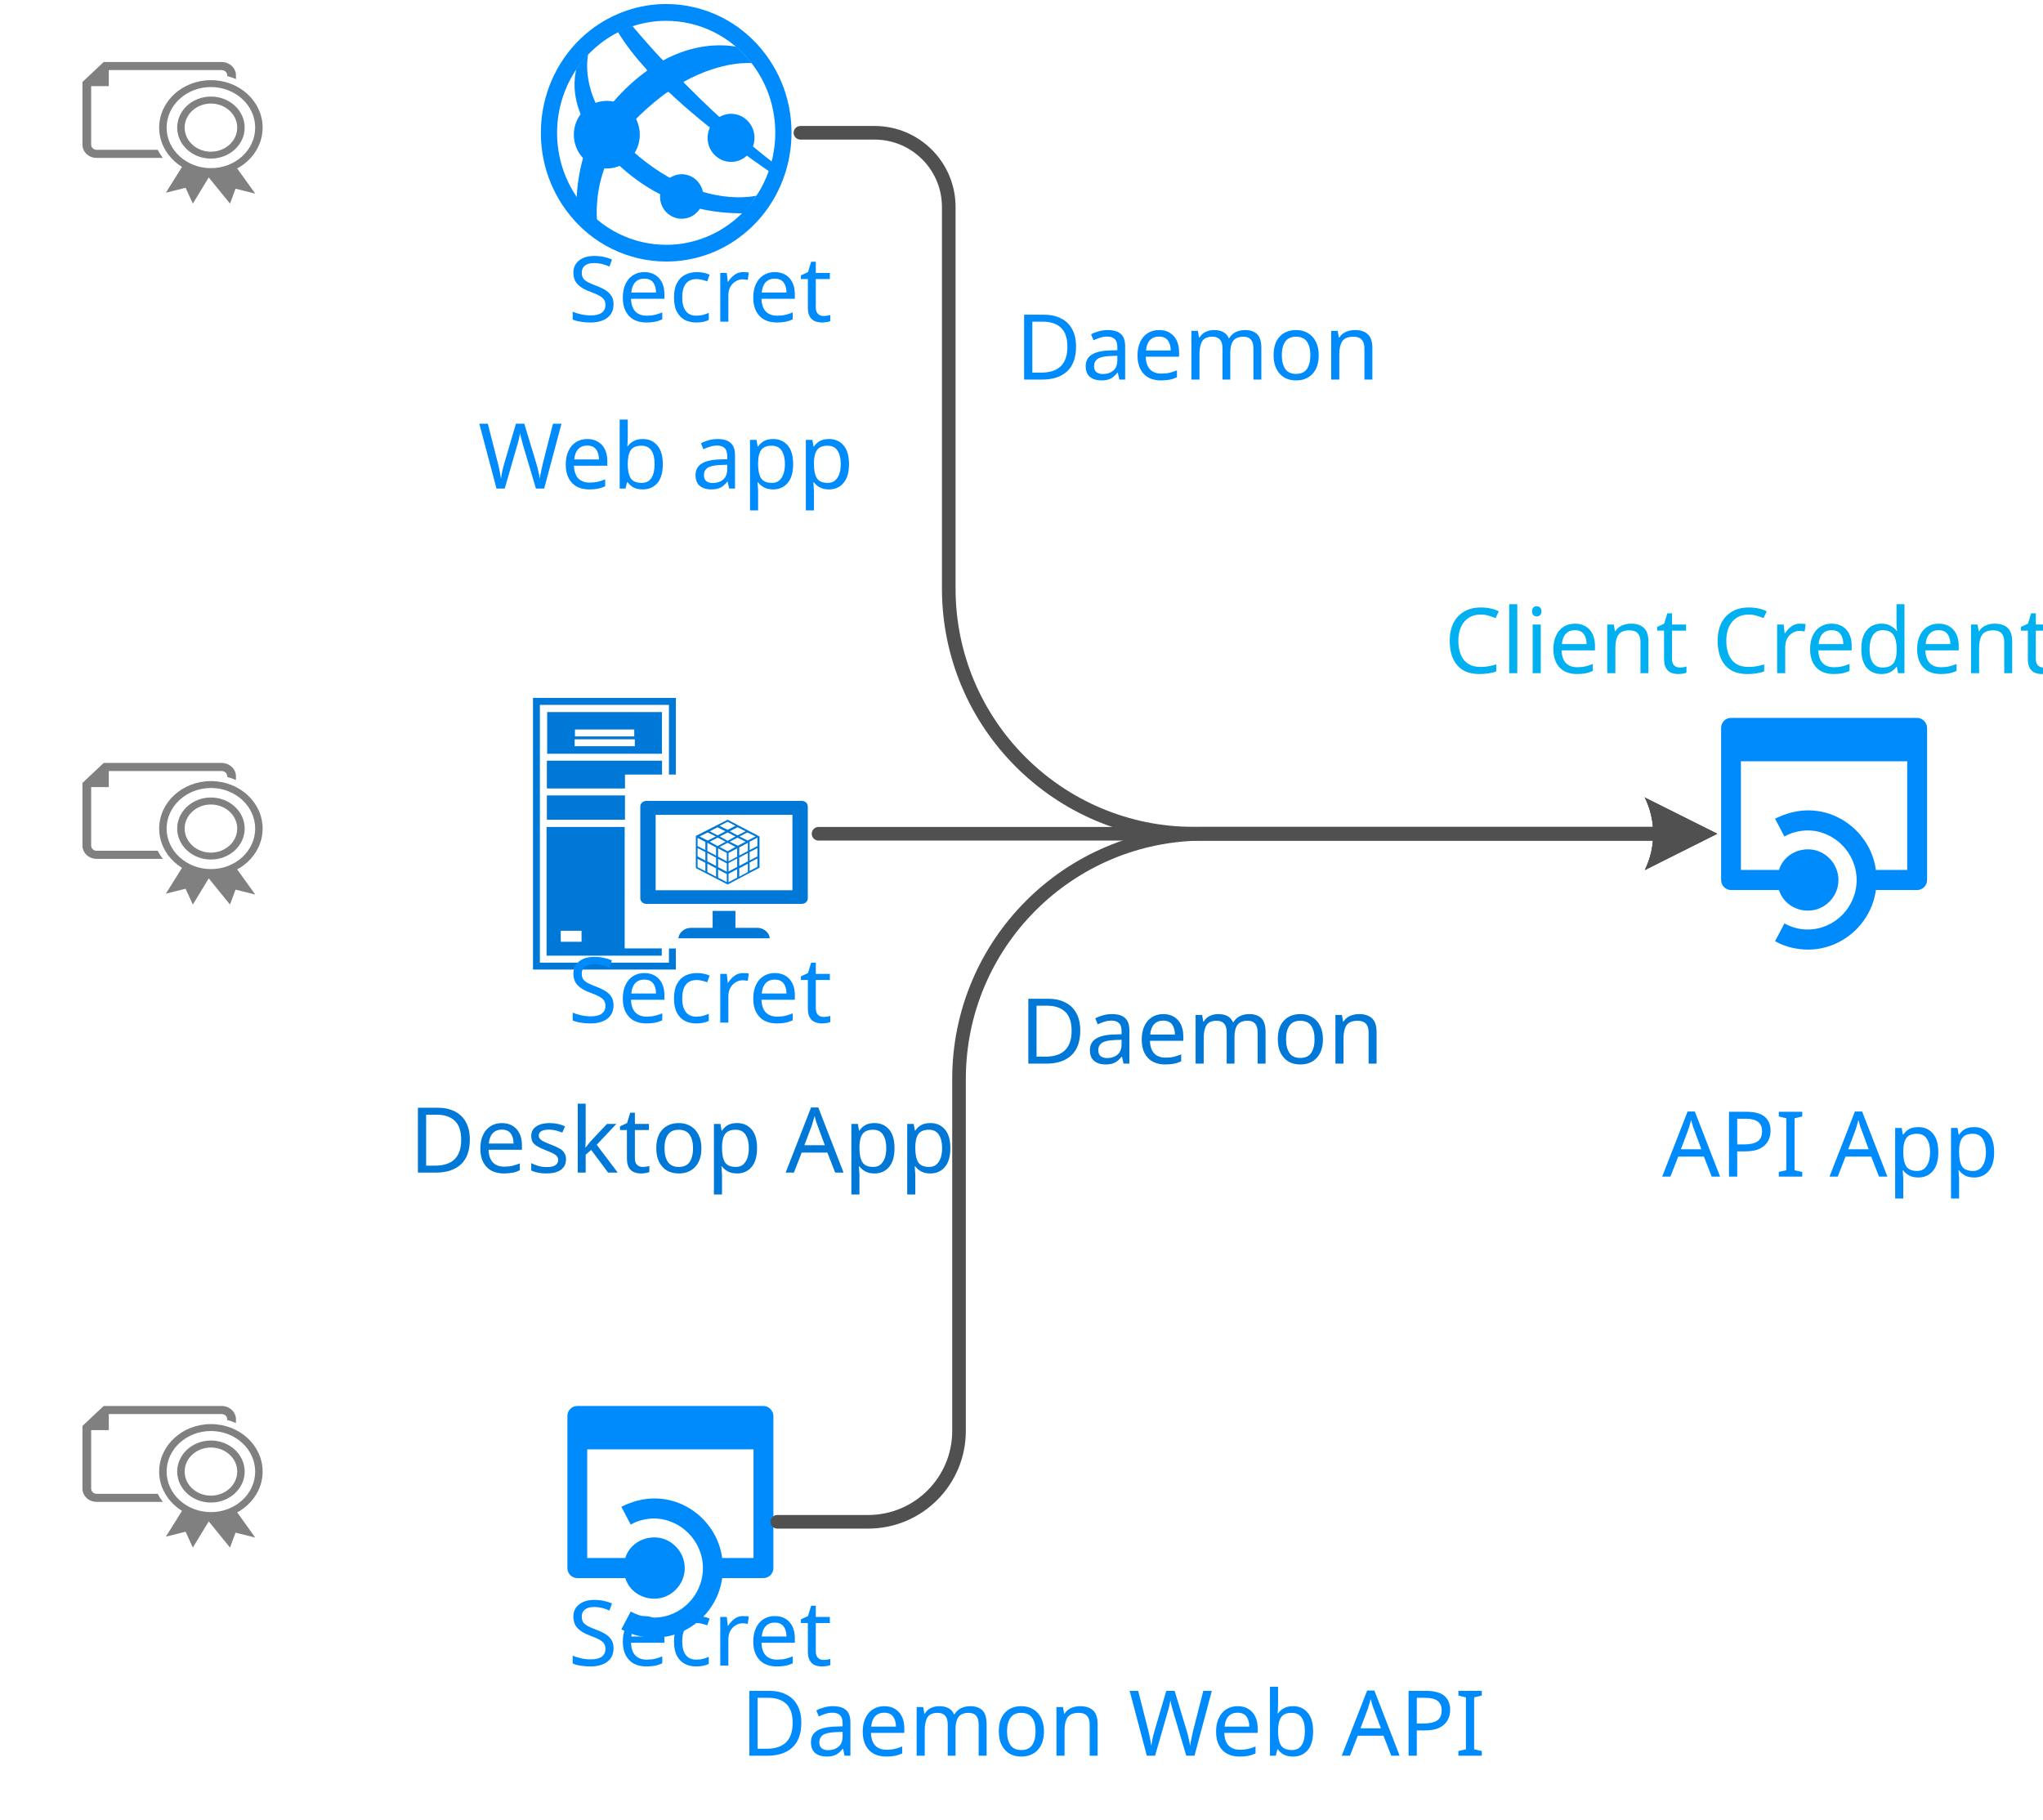
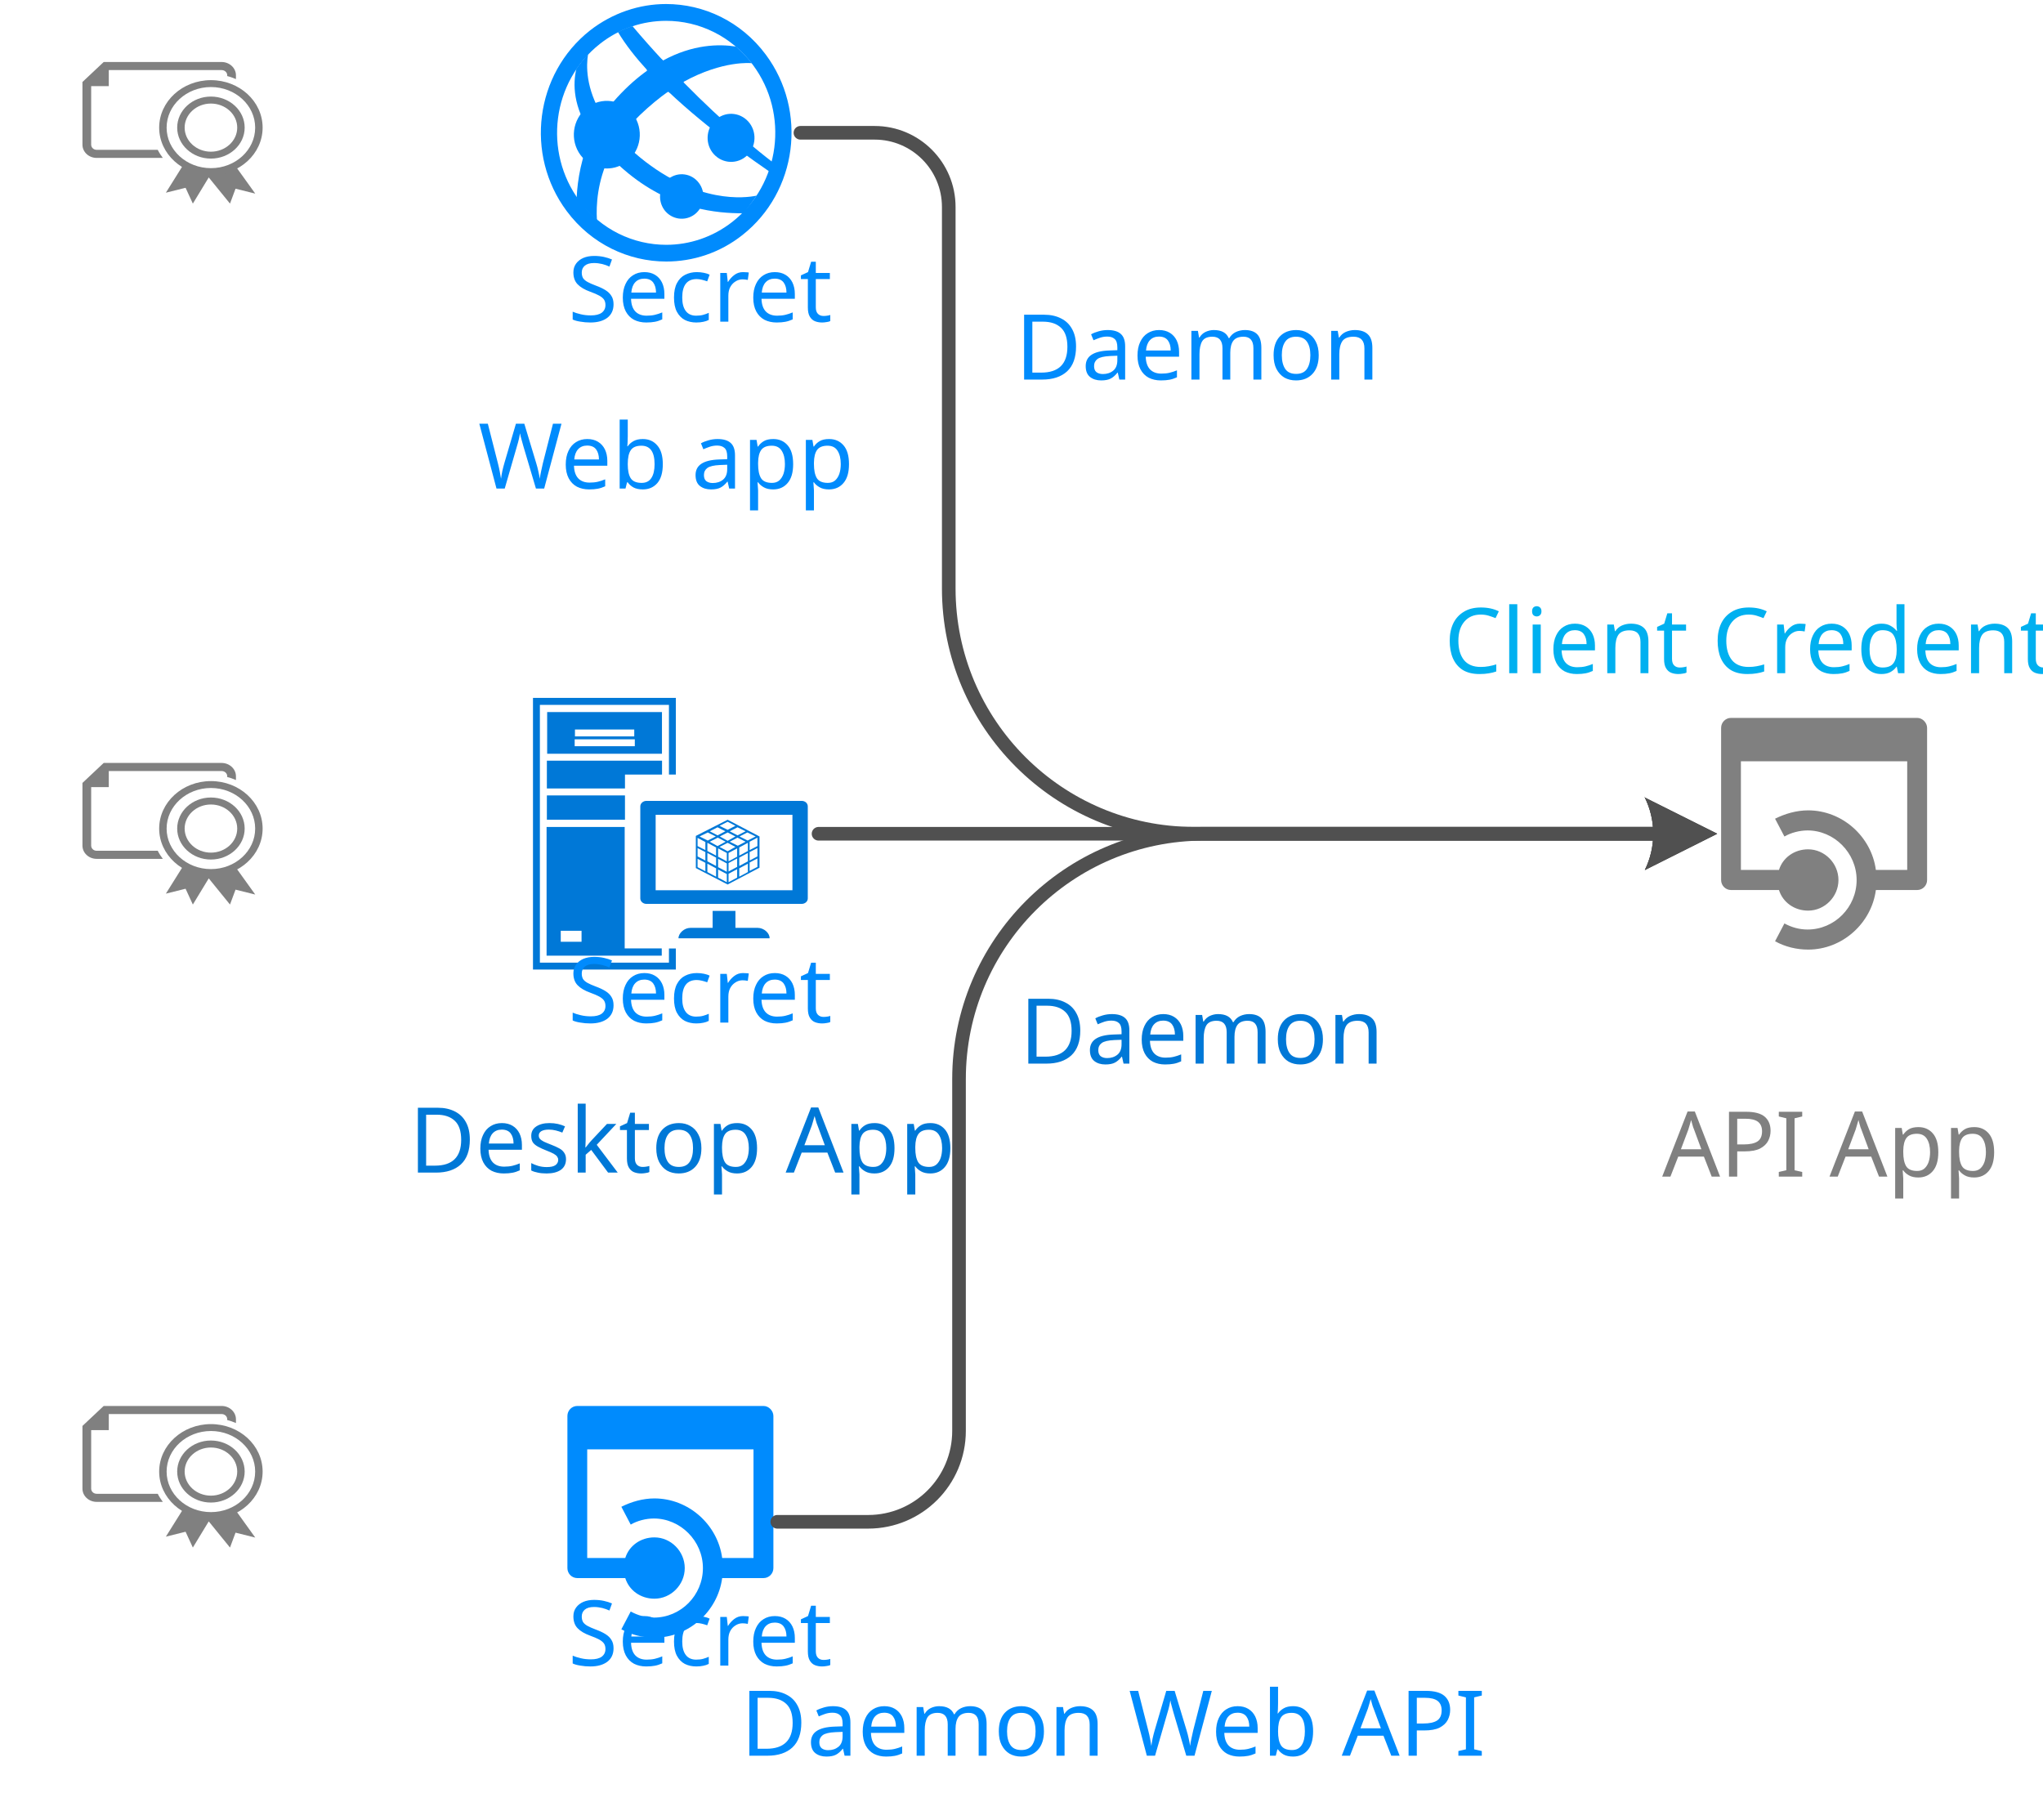
<svg xmlns="http://www.w3.org/2000/svg" xmlns:ns1="http://schemas.microsoft.com/visio/2003/SVGExtensions/" xmlns:xlink="http://www.w3.org/1999/xlink" width="3.124in" height="2.782in" viewBox="0 0 224.944 200.301" xml:space="preserve" color-interpolation-filters="sRGB" class="st10" version="1.1" id="svg1342">
  <ns1:documentProperties ns1:langID="1036" ns1:metric="true" ns1:viewMarkup="false">
    <ns1:userDefs>
      <ns1:ud ns1:nameU="msvConvertTheme" />
    </ns1:userDefs>
  </ns1:documentProperties>
  <style type="text/css" id="style996">
	
+ 
+                 #shape1029-46 path, #shape1029-46 text, #shape1029-46 tspan /* API App */ {fill:grey !important}
+ 
		.st1 {fill:#008bfd;stroke:none;stroke-linecap:round;stroke-linejoin:round;stroke-width:0.75}
		.st2 {fill:#000000;font-family:Segoe UI;font-size:0.833em}
		.st3 {font-size:1em}
		.st4 {fill:#0078d7;stroke:none;stroke-linecap:butt;stroke-width:0.637}
		.st5 {fill:#808080;stroke:none;stroke-linecap:round;stroke-linejoin:round;stroke-width:0.75}
		.st6 {marker-end:url(#mrkr5-90);stroke:#505050;stroke-linecap:round;stroke-linejoin:round;stroke-width:1.5}
		.st7 {fill:#505050;fill-opacity:1;stroke:#505050;stroke-opacity:1;stroke-width:0.373}
		.st8 {fill:none;stroke:none;stroke-linecap:round;stroke-linejoin:round;stroke-width:0.75}
		.st9 {fill:#00b0f0;font-family:Segoe UI;font-size:0.833em}
		.st10 {fill:none;fill-rule:evenodd;font-size:12px;overflow:visible;stroke-linecap:square;stroke-miterlimit:3}
	
	</style>
  <defs id="Markers">
    <g id="lend5">
      <path d="M 2 1 L 0 0 L 1.981 -0.993 C 1.672 -0.365 1.673 0.373 1.985 1 " style="stroke:none" id="path998" />
    </g>
    <marker id="mrkr5-90" class="st7" ns1:arrowType="5" ns1:arrowSize="2" ns1:setback="4.69" refX="-4.69" orient="auto" markerUnits="strokeWidth" overflow="visible">
      <use xlink:href="#lend5" transform="scale(-2.68,-2.68) " id="use1001" />
    </marker>
  </defs>
  <g ns1:mID="0" ns1:index="1" ns1:groupContext="foregroundPage" id="g1340">
    <ns1:pageProperties ns1:drawingScale="0.0393701" ns1:pageScale="0.0393701" ns1:drawingUnits="24" ns1:shadowOffsetX="8.50394" ns1:shadowOffsetY="-8.50394" />
    <ns1:layer ns1:name="Azure" ns1:index="0" />
    <ns1:layer ns1:name="Connector" ns1:index="1" />
    <g id="group1001-1" transform="translate(57.7598,-171.515)" ns1:mID="1001" ns1:groupContext="group" ns1:layerMember="0">
      <g id="group1002-2" ns1:mID="1002" ns1:groupContext="group" ns1:layerMember="0">
        <g id="shape1003-3" ns1:mID="1003" ns1:groupContext="shape" ns1:layerMember="0">
          <path d="M22.89 195.92 C20.71 197.63 18.14 198.46 15.6 198.46 C11.99 198.46 8.42 196.8 6.05 193.63 C2.02 188.21          3.02 180.49 8.29 176.34 C10.47 174.62 13.04 173.8 15.58 173.8 C19.2 173.8 22.76 175.47 25.13 178.64          C29.16 184.04 28.16 191.78 22.89 195.92 ZM26.55 177.51 C23.83 173.86 19.73 171.95 15.58 171.95 C12.66          171.95 9.7 172.91 7.19 174.87 C1.15 179.64 0 188.53 4.64 194.75 C7.35 198.39 11.46 200.3 15.6 200.3          C18.53 200.3 21.49 199.36 23.99 197.38 C30.03 192.62 31.18 183.72 26.55 177.51 Z" class="st1" id="path1015" />
        </g>
      </g>
      <g id="group1004-5" transform="translate(4.95554,-4.39536)" ns1:mID="1004" ns1:groupContext="group" ns1:layerMember="0">
        <g id="group1005-6" transform="translate(0.341805,-0.176482)" ns1:mID="1005" ns1:groupContext="group" ns1:layerMember="0">
          <g id="group1006-7" transform="translate(0.437248,3.41061E-13)" ns1:mID="1006" ns1:groupContext="group" ns1:layerMember="0">
            <g id="shape1007-8" ns1:mID="1007" ns1:groupContext="shape" ns1:layerMember="0">
              <path d="M3.62 193.27 C2.82 192.46 2.18 191.69 1.66 190.92 C0.51 193.34 0.1 195.83 0 197.81 C0.11 197.97            0.11 198.09 0.23 198.25 C0.81 199 1.53 199.72 2.23 200.3 C2.13 198.68 2.27 196.03 3.62 193.27            Z" class="st1" id="path1027" />
            </g>
          </g>
          <g id="shape1008-10" ns1:mID="1008" ns1:groupContext="shape" ns1:layerMember="0" transform="translate(3.29213,-8.97695)">
            <path d="M4.94 192.81 C3.85 193.58 2.74 194.55 1.61 195.78 C0.99 196.45 0.46 197.14 0 197.83 C0.48 198.63           1.11 199.45 1.9 200.3 C2.49 199.44 3.22 198.58 4.1 197.73 C5.21 196.67 6.25 195.82 7.23 195.13           C6.43 194.37 5.65 193.6 4.94 192.81 Z" class="st1" id="path1033" />
          </g>
          <g id="group1009-12" transform="translate(9.93516,-15.1958)" ns1:mID="1009" ns1:groupContext="group" ns1:layerMember="0">
            <g id="shape1010-13" ns1:mID="1010" ns1:groupContext="shape" ns1:layerMember="0">
              <path d="M9.77 198.23 C9.25 197.54 8.66 196.95 8.04 196.4 C6.18 196.11 3.3 196.14 0 197.94 C0.76 198.78            1.51 199.56 2.24 200.3 C6.64 197.87 9.77 198.23 9.77 198.23 Z" class="st1" id="path1040" />
            </g>
          </g>
          <g id="group1011-15" transform="translate(1.10162E-13,-9.38012)" ns1:mID="1011" ns1:groupContext="group" ns1:layerMember="0">
            <g id="shape1012-16" ns1:mID="1012" ns1:groupContext="shape" ns1:layerMember="0">
              <path d="M2.1 200.3 C2.44 199.61 2.84 198.92 3.29 198.24 C1.4 195.17 1.49 192.63 1.69 191.44 C1.22 191.95            0.78 192.48 0.4 193.05 C0.02 194.66 -0 197.21 2.1 200.3 Z" class="st1" id="path1048" />
            </g>
          </g>
          <g id="group1013-18" transform="translate(4.05148,-0.740211)" ns1:mID="1013" ns1:groupContext="group" ns1:layerMember="0">
            <g id="shape1014-19" ns1:mID="1014" ns1:groupContext="shape" ns1:layerMember="0">
              <path d="M3.41 194.19 C2.53 193.47 1.78 192.76 1.14 192.06 C0.68 192.71 0.31 193.37 0 194.01 C0.6 194.64            1.3 195.27 2.09 195.92 C7.01 199.92 11.9 200.3 14.65 200.3 C14.83 200.3 15.69 199.11 16.19            198.36 C14.96 198.62 9.7 199.3 3.41 194.19 Z" class="st1" id="path1056" />
            </g>
          </g>
          <g id="group1015-21" transform="translate(2.10339,-7.03041)" ns1:mID="1015" ns1:groupContext="group" ns1:layerMember="0">
            <g id="shape1016-22" ns1:mID="1016" ns1:groupContext="shape" ns1:layerMember="0">
              <path d="M0 197.95 C0.51 198.71 1.15 199.49 1.95 200.3 C2.26 199.66 2.64 199 3.09 198.35 C2.3 197.5 1.67            196.68 1.19 195.88 C0.72 196.57 0.33 197.27 0 197.95 Z" class="st1" id="path1064" />
            </g>
          </g>
          <g id="group1017-24" transform="translate(10.5195,-5.3233)" ns1:mID="1017" ns1:groupContext="group" ns1:layerMember="0">
            <g id="shape1018-25" ns1:mID="1018" ns1:groupContext="shape" ns1:layerMember="0">
              <path d="M0 191.48 C4.49 195.73 9.8 199.36 11.15 200.3 C11.29 199.95 11.38 199.61 11.48 199.25 C10.03            198.14 6.22 195.09 1.65 190.43 C1.12 190.72 0.57 191.07 0 191.48 Z" class="st1" id="path1072" />
            </g>
          </g>
          <g id="group1019-27" transform="translate(4.98729,-16.4714)" ns1:mID="1019" ns1:groupContext="group" ns1:layerMember="0">
            <g id="shape1020-28" ns1:mID="1020" ns1:groupContext="shape" ns1:layerMember="0">
              <path d="M4.95 199.21 C3.85 198.03 2.73 196.77 1.59 195.42 C1.04 195.59 0.51 195.82 0 196.08 C0.84 197.49            1.97 198.91 3.24 200.3 C3.82 199.88 4.38 199.52 4.95 199.21 Z" class="st1" id="path1080" />
            </g>
          </g>
          <g id="shape1021-30" ns1:mID="1021" ns1:groupContext="shape" ns1:layerMember="0" transform="translate(8.13763,-14.0503)">
            <path d="M1.87 196.76 C1.31 197.07 0.57 197.53 0 197.95 C0.72 198.73 1.45 199.54 2.25 200.3 C2.82 199.9 3.59           199.41 4.12 199.11 C3.38 198.38 2.63 197.6 1.87 196.76 Z" class="st1" id="path1086" />
          </g>
          <g id="shape1022-32" ns1:mID="1022" ns1:groupContext="shape" ns1:layerMember="0" transform="translate(8.1369,-14.0039)">
            <path d="M1.67 196.6 C1.1 196.91 0.57 197.31 0 197.73 C0.72 198.52 1.74 199.54 2.54 200.3 C3.11 199.9 3.59           199.49 4.12 199.19 C3.38 198.46 2.42 197.44 1.67 196.6 Z" class="st1" id="path1091" />
          </g>
        </g>
        <g id="group1023-34" transform="translate(14.8617,-6.23662)" ns1:mID="1023" ns1:groupContext="group" ns1:layerMember="0">
          <g id="shape1024-35" ns1:mID="1024" ns1:groupContext="shape" ns1:layerMember="0">
            <path d="M1.34 195.22 C0.22 196.1 0 197.77 0.86 198.92 C1.74 200.09 3.36 200.3 4.49 199.42 C5.61 198.54 5.83           196.87 4.97 195.71 C4.1 194.55 2.49 194.32 1.34 195.22 Z" class="st1" id="path1099" />
          </g>
        </g>
        <g id="group1025-37" transform="translate(9.65099,-1.98952E-13)" ns1:mID="1025" ns1:groupContext="group" ns1:layerMember="0">
          <g id="shape1026-38" ns1:mID="1026" ns1:groupContext="shape" ns1:layerMember="0">
            <path d="M1.24 195.59 C0.2 196.41 -0 197.96 0.79 199.03 C1.6 200.1 3.1 200.3 4.15 199.48 C5.19 198.66 5.39           197.12 4.59 196.05 C3.79 194.97 2.29 194.77 1.24 195.59 Z" class="st1" id="path1107" />
          </g>
        </g>
        <g id="group1027-40" transform="translate(0,-5.36433)" ns1:mID="1027" ns1:groupContext="group" ns1:layerMember="0">
          <g id="shape1028-41" ns1:mID="1028" ns1:groupContext="shape" ns1:layerMember="0">
            <path d="M1.89 193.14 C0.3 194.4 -0 196.72 1.21 198.35 C2.44 199.99 4.72 200.3 6.31 199.05 C7.9 197.8 8.2           195.47 6.98 193.82 C5.76 192.2 3.48 191.89 1.89 193.14 Z" class="st1" id="path1115" />
          </g>
        </g>
      </g>
      <g id="shape1001-43" ns1:mID="1001" ns1:groupContext="groupContent" ns1:layerMember="0">
        <ns1:textBlock ns1:margins="rect(4,4,4,4)" ns1:tabSpace="42.5197" />
        <ns1:textRect cx="15.591" cy="216.303" width="52.14" height="32.004" />
        <text x="-3.14" y="213.3" class="st2" ns1:langID="1033" id="text1122" style="fill:#008bfd;fill-opacity:1;">
          <ns1:paragraph ns1:horizAlign="1" />
          <ns1:tabList />Daemon<ns1:lf />
          <tspan x="-5.11" dy="1.2em" class="st3" id="tspan1120" style="fill:#008bfd;fill-opacity:1;">Web app</tspan>
        </text>
      </g>
    </g>
    <g id="shape1029-46" ns1:mID="1029" ns1:groupContext="shape" ns1:layerMember="0" transform="translate(189.503,-95.7592)">
      <ns1:textBlock ns1:margins="rect(4,4,4,4)" ns1:tabSpace="42.5197" />
      <ns1:textRect cx="11.339" cy="216.303" width="48.21" height="32.004" />
      <path d="M21.59 174.79 L1.09 174.79 C0.49 174.79 0 175.28 0 175.89 L0 192.64 C0 193.25 0.49 193.74 1.09 193.74 L6.37        193.74 C6.79 195.09 8.06 196.01 9.58 196.01 C11.4 196.01 12.92 194.48 12.92 192.64 C12.92 190.8 11.4 189.26        9.58 189.26 C8.06 189.26 6.79 190.18 6.37 191.53 L2.18 191.53 L2.18 179.57 L20.49 179.57 L20.49 191.53 L17.04        191.53 C16.55 187.85 13.34 184.97 9.58 184.97 C8.31 184.97 7.03 185.34 5.94 185.89 L6.97 187.85 C7.7 187.42        8.67 187.18 9.52 187.18 C12.43 187.18 14.92 189.63 14.92 192.64 C14.92 195.64 12.49 198.09 9.52 198.09 C8.61        198.09 7.76 197.85 6.97 197.42 L5.94 199.38 C7.03 199.99 8.31 200.3 9.58 200.3 C13.34 200.3 16.55 197.42        17.04 193.74 L21.59 193.74 C22.19 193.74 22.68 193.25 22.68 192.64 L22.68 175.89 C22.68 175.34 22.19 174.79        21.59 174.79 Z" class="st1" id="path1130" />
      <text x="-7.39" y="213.3" class="st2" ns1:langID="1033" id="text1134" style="fill:#008bfd;fill-opacity:1;">
        <ns1:paragraph ns1:horizAlign="1" />
        <ns1:tabList />Daemon<ns1:lf />
        <tspan x="-6.49" dy="1.2em" class="st3" ns1:langID="16393" id="tspan1132" style="fill:#008bfd;fill-opacity:1;">API App</tspan>
      </text>
    </g>
    <g id="group1030-50" transform="translate(58.6844,-93.562)" ns1:mID="1030" ns1:groupContext="group">
      <g id="shape1031-51" ns1:mID="1031" ns1:groupContext="shape">
        <path d="M14.97 199.54 L0.76 199.54 L0.76 171.16 L14.97 171.16 L14.97 178.83 L15.73 178.83 L15.73 170.39 L0 170.39         L0 200.3 L15.73 200.3 L15.73 197.98 L14.97 197.98 L14.97 199.54 Z" class="st4" id="path1143" />
      </g>
      <g id="shape1032-53" ns1:mID="1032" ns1:groupContext="shape" transform="translate(1.5606,-23.7593)">
        <path d="M12.64 195.71 L0 195.71 L0 200.3 L12.64 200.3 L12.64 195.71 ZM3.06 197.63 L9.59 197.63 L9.59 198.39 L3.06         198.39 L3.06 197.63 ZM9.65 199.47 L9.55 199.47 L3.12 199.47 L3.03 199.47 L3.03 198.71 L3.12 198.71 L9.55         198.71 L9.65 198.71 L9.65 199.47 Z" class="st4" id="path1148" />
      </g>
      <g id="shape1033-55" ns1:mID="1033" ns1:groupContext="shape" transform="translate(1.52875,-19.9374)">
        <path d="M0 197.24 L0 200.3 L8.6 200.3 L8.6 198.77 L12.68 198.77 L12.68 197.24 L0 197.24 Z" class="st4" id="path1153" />
      </g>
      <g id="shape1034-57" ns1:mID="1034" ns1:groupContext="shape" transform="translate(1.52875,-16.4978)">
        <rect x="0" y="197.626" width="8.599" height="2.675" class="st4" id="rect1158" />
      </g>
      <g id="shape1035-59" ns1:mID="1035" ns1:groupContext="shape" transform="translate(1.4969,-1.52875)">
        <path d="M0.03 200.3 L12.68 200.3 L12.68 199.5 L8.6 199.5 L8.6 186.13 L0 186.13 L0 200.3 L0.03 200.3 ZM1.56 197.56         L3.85 197.56 L3.85 198.77 L1.56 198.77 L1.56 197.56 Z" class="st4" id="path1163" />
      </g>
      <g id="shape1036-61" ns1:mID="1036" ns1:groupContext="shape" transform="translate(16.02,-3.43969)">
        <path d="M8.73 199.15 L6.27 199.15 L6.27 197.28 L3.76 197.28 L3.76 199.15 L1.31 199.15 C0.64 199.15 0 199.73 0 200.3         L10.03 200.3 C10.06 199.73 9.4 199.15 8.73 199.15 Z" class="st4" id="path1168" />
      </g>
      <g id="shape1037-63" ns1:mID="1037" ns1:groupContext="shape" transform="translate(11.816,-7.22971)">
        <path d="M17.77 188.96 L0.67 188.96 C0.32 188.96 0 189.22 0 189.57 L0 199.7 C0 200.01 0.29 200.3 0.67 200.3 L17.77         200.3 C18.12 200.3 18.44 200.05 18.44 199.7 L18.44 189.57 C18.44 189.22 18.15 188.96 17.77 188.96 ZM16.75         198.8 L1.69 198.8 L1.69 190.49 L16.75 190.49 L16.75 198.8 Z" class="st4" id="path1173" />
      </g>
      <g id="shape1038-65" ns1:mID="1038" ns1:groupContext="shape" transform="translate(17.931,-9.36359)">
        <path d="M7.01 198.45 L7.01 195.01 L3.5 193.17 L0 194.95 L0 198.49 L3.5 200.3 L7.01 198.45 ZM2.61 196.16 L3.5 195.71         L4.36 196.16 L3.5 196.64 L2.61 196.16 ZM2.64 195.01 L3.5 194.57 L4.36 195.01 L3.5 195.49 L2.64 195.01         ZM4.55 199.54 L3.6 200.05 L3.6 199.12 L4.55 198.61 L4.55 199.54 ZM4.55 198.36 L3.6 198.87 L3.6 197.94         L4.55 197.43 L4.55 198.36 ZM4.55 197.24 L3.6 197.75 L3.6 196.83 L4.55 196.32 L4.55 197.24 ZM3.73 195.59         L4.59 195.14 L5.48 195.59 L4.62 196.03 L3.73 195.59 ZM5.73 198.93 L4.78 199.44 L4.78 198.52 L5.73 198.01         L5.73 198.93 ZM5.73 197.75 L4.78 198.26 L4.78 197.34 L5.73 196.83 L5.73 197.75 ZM5.73 196.61 L4.78 197.12         L4.78 196.22 L5.73 195.71 L5.73 196.61 ZM6.78 198.36 L5.92 198.8 L5.92 197.88 L6.78 197.43 L6.78 198.36         ZM6.78 197.21 L5.92 197.66 L5.92 196.73 L6.78 196.29 L6.78 197.21 ZM6.78 196.07 L5.92 196.51 L5.92 195.59         L6.78 195.14 L6.78 196.07 ZM6.59 195.01 L5.7 195.46 L4.81 195.01 L5.67 194.57 L6.59 195.01 ZM5.48 194.44         L4.59 194.89 L3.73 194.44 L4.59 194 L5.48 194.44 ZM3.5 193.39 L4.36 193.84 L3.5 194.28 L2.61 193.84         L3.5 193.39 ZM2.39 194 L3.25 194.44 L2.39 194.89 L1.53 194.44 L2.39 194 ZM1.31 194.57 L2.2 195.01 L1.31         195.46 L0.41 195.01 L1.31 194.57 ZM1.05 198.84 L0.19 198.39 L0.19 197.47 L1.05 197.91 L1.05 198.84 ZM1.05         197.66 L0.19 197.21 L0.19 196.29 L1.05 196.73 L1.05 197.66 ZM1.05 196.51 L0.19 196.07 L0.19 195.17 L1.05         195.62 L1.05 196.51 ZM2.23 199.44 L1.27 198.93 L1.27 198.01 L2.23 198.52 L2.23 199.44 ZM2.23 198.26         L1.27 197.75 L1.27 196.83 L2.23 197.34 L2.23 198.26 ZM2.23 197.12 L1.27 196.61 L1.27 195.71 L2.23 196.22         L2.23 197.12 ZM1.53 195.59 L2.42 195.14 L3.28 195.59 L2.39 196.07 L1.53 195.59 ZM3.41 200.05 L2.45 199.54         L2.45 198.65 L3.41 199.15 L3.41 200.05 ZM3.41 198.9 L2.45 198.39 L2.45 197.47 L3.41 197.98 L3.41 198.9         ZM3.41 197.75 L2.45 197.24 L2.45 196.32 L3.41 196.83 L3.41 197.75 Z" class="st4" id="path1178" />
      </g>
      <g id="shape1030-67" ns1:mID="1030" ns1:groupContext="groupContent">
        <ns1:textBlock ns1:margins="rect(0,0,0,0)" ns1:tabSpace="42.5197" ns1:verticalAlign="0" />
        <ns1:textRect cx="15.128" cy="216.615" width="67.07" height="29.906" />
        <text x="-3.6" y="210.66" class="st2" ns1:langID="1033" id="text1183" style="fill:#0078d7;fill-opacity:1;">
          <ns1:paragraph ns1:horizAlign="1" />
          <ns1:tabList />Daemon<ns1:lf />
          <tspan x="-13.64" dy="1.2em" class="st3" id="tspan1181" style="fill:#0078d7;fill-opacity:1;">Desktop App</tspan>
        </text>
      </g>
    </g>
    <g id="group1039-70" transform="translate(9.07811,-177.893)" ns1:mID="1039" ns1:groupContext="group" ns1:layerMember="0">
      <g id="shape1040-71" ns1:mID="1040" ns1:groupContext="shape" ns1:layerMember="0" transform="translate(-9.29257E-14,-5.02924)">
        <path d="M8.29 199.41 L1.57 199.41 C1.23 199.41 0.96 199.16 0.96 198.84 L0.96 192.4 L2.9 192.4 L2.9 190.63 L15.32         190.63 C15.66 190.63 15.94 190.88 15.94 191.2 L15.94 191.29 C16.27 191.37 16.59 191.49 16.9 191.62 L16.9         191.2 C16.9 190.4 16.19 189.74 15.32 189.74 L2.34 189.74 L0 191.94 L0 198.84 C0 199.65 0.7 200.3 1.57         200.3 L8.85 200.3 C8.64 200.02 8.45 199.73 8.29 199.41 Z" class="st5" id="path1193" />
      </g>
      <g id="group1041-73" transform="translate(8.44762,2.84217E-14)" ns1:mID="1041" ns1:groupContext="group" ns1:layerMember="0">
        <g id="group1042-74" transform="translate(0.737786,2.84217E-14)" ns1:mID="1042" ns1:groupContext="group" ns1:layerMember="0">
          <g id="shape1043-75" ns1:mID="1043" ns1:groupContext="shape" ns1:layerMember="0">
            <path d="M7.5 195.94 L9.84 199.2 L7.67 198.66 L7.06 200.3 L4.72 197.42 L2.97 200.3 L2.17 198.56 L0 199.1           L2.14 195.68 C2.14 195.68 2.72 196.6 4.83 196.6 C6.93 196.6 7.5 195.94 7.5 195.94 Z" class="st5" id="path1202" />
          </g>
        </g>
        <g id="group1044-77" transform="translate(1.9839,-4.95422)" ns1:mID="1044" ns1:groupContext="group" ns1:layerMember="0">
          <g id="shape1045-78" ns1:mID="1045" ns1:groupContext="shape" ns1:layerMember="0">
            <path d="M3.71 200.3 C1.67 200.3 0 198.77 0 196.89 C-0 195 1.67 193.47 3.71 193.47 C5.76 193.47 7.43 195           7.43 196.89 C7.43 198.77 5.76 200.3 3.71 200.3 ZM3.71 194.24 C2.12 194.24 0.82 195.43 0.82 196.89           C0.82 198.35 2.12 199.54 3.71 199.54 C5.31 199.54 6.61 198.35 6.61 196.89 C6.61 195.43 5.31           194.24 3.71 194.24 Z" class="st5" id="path1210" />
          </g>
        </g>
        <g id="group1046-80" transform="translate(0,-3.14179)" ns1:mID="1046" ns1:groupContext="group" ns1:layerMember="0">
          <g id="shape1047-81" ns1:mID="1047" ns1:groupContext="shape" ns1:layerMember="0">
            <path d="M5.7 200.3 C2.56 200.3 0 197.96 0 195.08 C0 192.19 2.56 189.85 5.7 189.85 C8.84 189.85 11.39 192.19           11.39 195.08 C11.39 197.96 8.84 200.3 5.7 200.3 ZM5.7 190.61 C3.01 190.61 0.82 192.62 0.82 195.08           C0.82 197.54 3.01 199.54 5.7 199.54 C8.39 199.54 10.57 197.54 10.57 195.08 C10.57 192.62 8.39           190.61 5.7 190.61 Z" class="st5" id="path1218" />
          </g>
        </g>
      </g>
      <g id="shape1039-83" ns1:mID="1039" ns1:groupContext="groupContent" ns1:layerMember="0">
        <ns1:textBlock ns1:margins="rect(4,4,4,4)" ns1:tabSpace="42.5197" />
        <ns1:textRect cx="9.921" cy="210.303" width="38" height="20.004" />
        <text x="-3.71" y="213.3" class="st2" ns1:langID="1033" id="text1223" style="fill:#008bfd;fill-opacity:1;">
          <ns1:paragraph ns1:horizAlign="1" />
          <ns1:tabList />Secret</text>
      </g>
    </g>
    <g id="shape1048-85" ns1:mID="1048" ns1:groupContext="shape" ns1:layerMember="1;0" transform="translate(88.1321,-185.688)">
      <path d="M0 200.3 L8.17 200.3 A8.166 8.166 0 0 1 16.33 208.47 L16.33 250.47 A27 27 -180 0 0 43.33 277.47 L93.9 277.47" class="st6" id="path1229" />
    </g>
    <g id="shape1049-91" ns1:mID="1049" ns1:groupContext="shape" ns1:layerMember="1;0" transform="translate(90.1265,-115.602)">
      <path d="M0 207.39 L91.91 207.39" class="st6" id="path1234" />
    </g>
    <g id="shape1050-96" ns1:mID="1050" ns1:groupContext="shape" ns1:layerMember="0" transform="translate(62.4741,-20.0036)">
      <ns1:textBlock ns1:margins="rect(4,4,4,4)" ns1:tabSpace="42.5197" />
      <ns1:textRect cx="11.339" cy="210.303" width="88.85" height="20.004" />
      <path d="M21.59 174.79 L1.09 174.79 C0.49 174.79 0 175.28 0 175.89 L0 192.64 C0 193.25 0.49 193.74 1.09 193.74 L6.37        193.74 C6.79 195.09 8.06 196.01 9.58 196.01 C11.4 196.01 12.92 194.48 12.92 192.64 C12.92 190.8 11.4 189.26        9.58 189.26 C8.06 189.26 6.79 190.18 6.37 191.53 L2.18 191.53 L2.18 179.57 L20.49 179.57 L20.49 191.53 L17.04        191.53 C16.55 187.85 13.34 184.97 9.58 184.97 C8.31 184.97 7.03 185.34 5.94 185.89 L6.97 187.85 C7.7 187.42        8.67 187.18 9.52 187.18 C12.43 187.18 14.92 189.63 14.92 192.64 C14.92 195.64 12.49 198.09 9.52 198.09 C8.61        198.09 7.76 197.85 6.97 197.42 L5.94 199.38 C7.03 199.99 8.31 200.3 9.58 200.3 C13.34 200.3 16.55 197.42        17.04 193.74 L21.59 193.74 C22.19 193.74 22.68 193.25 22.68 192.64 L22.68 175.89 C22.68 175.34 22.19 174.79        21.59 174.79 Z" class="st1" id="path1241" />
      <text x="-27.71" y="213.3" class="st2" ns1:langID="1033" id="text1243" style="fill:#008bfd;fill-opacity:1;">
        <ns1:paragraph ns1:horizAlign="1" />
        <ns1:tabList />Daemon Web API</text>
    </g>
    <g id="group1051-99" transform="translate(9.07811,-100.72)" ns1:mID="1051" ns1:groupContext="group" ns1:layerMember="0">
      <g id="shape1052-100" ns1:mID="1052" ns1:groupContext="shape" ns1:layerMember="0" transform="translate(-9.29257E-14,-5.02924)">
        <path d="M8.29 199.41 L1.57 199.41 C1.23 199.41 0.96 199.16 0.96 198.84 L0.96 192.4 L2.9 192.4 L2.9 190.63 L15.32         190.63 C15.66 190.63 15.94 190.88 15.94 191.2 L15.94 191.29 C16.27 191.37 16.59 191.49 16.9 191.62 L16.9         191.2 C16.9 190.4 16.19 189.74 15.32 189.74 L2.34 189.74 L0 191.94 L0 198.84 C0 199.65 0.7 200.3 1.57         200.3 L8.85 200.3 C8.64 200.02 8.45 199.73 8.29 199.41 Z" class="st5" id="path1252" />
      </g>
      <g id="group1053-102" transform="translate(8.44762,2.84217E-14)" ns1:mID="1053" ns1:groupContext="group" ns1:layerMember="0">
        <g id="group1054-103" transform="translate(0.737786,2.84217E-14)" ns1:mID="1054" ns1:groupContext="group" ns1:layerMember="0">
          <g id="shape1055-104" ns1:mID="1055" ns1:groupContext="shape" ns1:layerMember="0">
            <path d="M7.5 195.94 L9.84 199.2 L7.67 198.66 L7.06 200.3 L4.72 197.42 L2.97 200.3 L2.17 198.56 L0 199.1           L2.14 195.68 C2.14 195.68 2.72 196.6 4.83 196.6 C6.93 196.6 7.5 195.94 7.5 195.94 Z" class="st5" id="path1261" />
          </g>
        </g>
        <g id="group1056-106" transform="translate(1.9839,-4.95422)" ns1:mID="1056" ns1:groupContext="group" ns1:layerMember="0">
          <g id="shape1057-107" ns1:mID="1057" ns1:groupContext="shape" ns1:layerMember="0">
            <path d="M3.71 200.3 C1.67 200.3 0 198.77 0 196.89 C-0 195 1.67 193.47 3.71 193.47 C5.76 193.47 7.43 195           7.43 196.89 C7.43 198.77 5.76 200.3 3.71 200.3 ZM3.71 194.24 C2.12 194.24 0.82 195.43 0.82 196.89           C0.82 198.35 2.12 199.54 3.71 199.54 C5.31 199.54 6.61 198.35 6.61 196.89 C6.61 195.43 5.31           194.24 3.71 194.24 Z" class="st5" id="path1269" />
          </g>
        </g>
        <g id="group1058-109" transform="translate(0,-3.14179)" ns1:mID="1058" ns1:groupContext="group" ns1:layerMember="0">
          <g id="shape1059-110" ns1:mID="1059" ns1:groupContext="shape" ns1:layerMember="0">
            <path d="M5.7 200.3 C2.56 200.3 0 197.96 0 195.08 C0 192.19 2.56 189.85 5.7 189.85 C8.84 189.85 11.39 192.19           11.39 195.08 C11.39 197.96 8.84 200.3 5.7 200.3 ZM5.7 190.61 C3.01 190.61 0.82 192.62 0.82 195.08           C0.82 197.54 3.01 199.54 5.7 199.54 C8.39 199.54 10.57 197.54 10.57 195.08 C10.57 192.62 8.39           190.61 5.7 190.61 Z" class="st5" id="path1277" />
          </g>
        </g>
      </g>
      <g id="shape1051-112" ns1:mID="1051" ns1:groupContext="groupContent" ns1:layerMember="0">
        <ns1:textBlock ns1:margins="rect(4,4,4,4)" ns1:tabSpace="42.5197" />
        <ns1:textRect cx="9.921" cy="210.303" width="38" height="20.004" />
        <text x="-3.71" y="213.3" class="st2" ns1:langID="1033" id="text1282" style="fill:#008bfd;fill-opacity:1;">
          <ns1:paragraph ns1:horizAlign="1" />
          <ns1:tabList />Secret</text>
      </g>
    </g>
    <g id="group1060-114" transform="translate(9.07811,-29.9249)" ns1:mID="1060" ns1:groupContext="group" ns1:layerMember="0">
      <g id="shape1061-115" ns1:mID="1061" ns1:groupContext="shape" ns1:layerMember="0" transform="translate(-9.29257E-14,-5.02924)">
        <path d="M8.29 199.41 L1.57 199.41 C1.23 199.41 0.96 199.16 0.96 198.84 L0.96 192.4 L2.9 192.4 L2.9 190.63 L15.32         190.63 C15.66 190.63 15.94 190.88 15.94 191.2 L15.94 191.29 C16.27 191.37 16.59 191.49 16.9 191.62 L16.9         191.2 C16.9 190.4 16.19 189.74 15.32 189.74 L2.34 189.74 L0 191.94 L0 198.84 C0 199.65 0.7 200.3 1.57         200.3 L8.85 200.3 C8.64 200.02 8.45 199.73 8.29 199.41 Z" class="st5" id="path1292" />
      </g>
      <g id="group1062-117" transform="translate(8.44762,2.84217E-14)" ns1:mID="1062" ns1:groupContext="group" ns1:layerMember="0">
        <g id="group1063-118" transform="translate(0.737786,2.84217E-14)" ns1:mID="1063" ns1:groupContext="group" ns1:layerMember="0">
          <g id="shape1064-119" ns1:mID="1064" ns1:groupContext="shape" ns1:layerMember="0">
            <path d="M7.5 195.94 L9.84 199.2 L7.67 198.66 L7.06 200.3 L4.72 197.42 L2.97 200.3 L2.17 198.56 L0 199.1           L2.14 195.68 C2.14 195.68 2.72 196.6 4.83 196.6 C6.93 196.6 7.5 195.94 7.5 195.94 Z" class="st5" id="path1301" />
          </g>
        </g>
        <g id="group1065-121" transform="translate(1.9839,-4.95422)" ns1:mID="1065" ns1:groupContext="group" ns1:layerMember="0">
          <g id="shape1066-122" ns1:mID="1066" ns1:groupContext="shape" ns1:layerMember="0">
            <path d="M3.71 200.3 C1.67 200.3 0 198.77 0 196.89 C-0 195 1.67 193.47 3.71 193.47 C5.76 193.47 7.43 195           7.43 196.89 C7.43 198.77 5.76 200.3 3.71 200.3 ZM3.71 194.24 C2.12 194.24 0.82 195.43 0.82 196.89           C0.82 198.35 2.12 199.54 3.71 199.54 C5.31 199.54 6.61 198.35 6.61 196.89 C6.61 195.43 5.31           194.24 3.71 194.24 Z" class="st5" id="path1309" />
          </g>
        </g>
        <g id="group1067-124" transform="translate(0,-3.14179)" ns1:mID="1067" ns1:groupContext="group" ns1:layerMember="0">
          <g id="shape1068-125" ns1:mID="1068" ns1:groupContext="shape" ns1:layerMember="0">
            <path d="M5.7 200.3 C2.56 200.3 0 197.96 0 195.08 C0 192.19 2.56 189.85 5.7 189.85 C8.84 189.85 11.39 192.19           11.39 195.08 C11.39 197.96 8.84 200.3 5.7 200.3 ZM5.7 190.61 C3.01 190.61 0.82 192.62 0.82 195.08           C0.82 197.54 3.01 199.54 5.7 199.54 C8.39 199.54 10.57 197.54 10.57 195.08 C10.57 192.62 8.39           190.61 5.7 190.61 Z" class="st5" id="path1317" />
          </g>
        </g>
      </g>
      <g id="shape1060-127" ns1:mID="1060" ns1:groupContext="groupContent" ns1:layerMember="0">
        <ns1:textBlock ns1:margins="rect(4,4,4,4)" ns1:tabSpace="42.5197" />
        <ns1:textRect cx="9.921" cy="210.303" width="38" height="20.004" />
        <text x="-3.71" y="213.3" class="st2" ns1:langID="1033" id="text1322" style="fill:#008bfd;fill-opacity:1;">
          <ns1:paragraph ns1:horizAlign="1" />
          <ns1:tabList />Secret</text>
      </g>
    </g>
    <g id="shape1070-129" ns1:mID="1070" ns1:groupContext="shape" ns1:layerMember="1;0" transform="translate(85.5828,-32.7595)">
      <path d="M0 200.3 L10.01 200.3 A10.008 10.008 -180 0 0 20.01 190.29 L20.01 151.55 A27 27 0 0 1 47.01 124.55 L96.45        124.55" class="st6" id="path1328" />
    </g>
    <g id="shape1215-134" ns1:mID="1215" ns1:groupContext="shape" transform="translate(104.464,-119.188)">
      <ns1:textBlock ns1:margins="rect(4,4,4,4)" ns1:tabSpace="42.5197" />
      <ns1:textRect cx="57.104" cy="190.301" width="114.21" height="20" />
      <rect x="0" y="180.301" width="114.207" height="20" class="st8" id="rect1335" />
      <text x="7.77" y="193.3" class="st9" ns1:langID="1033" id="text1337">
        <ns1:paragraph ns1:horizAlign="1" />
        <ns1:tabList />Client Credentials flow</text>
    </g>
  </g>
</svg>
